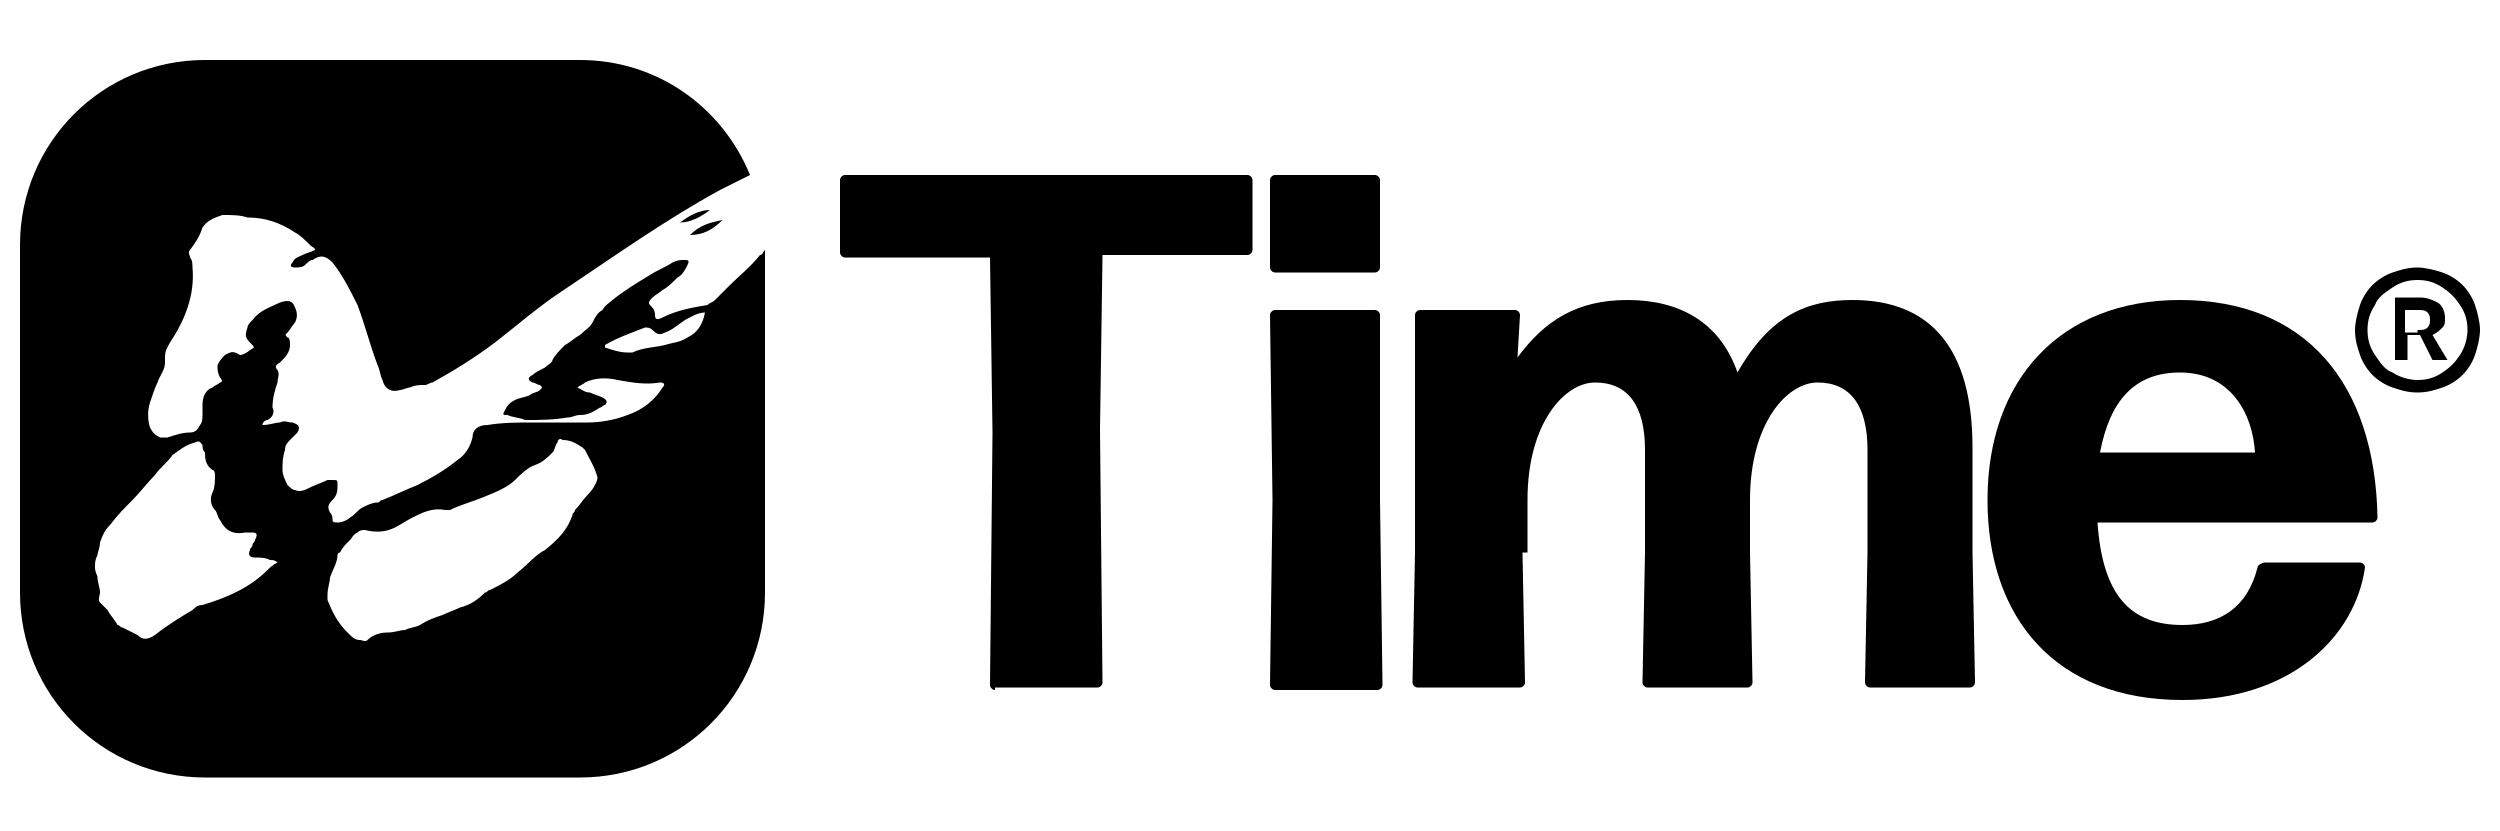
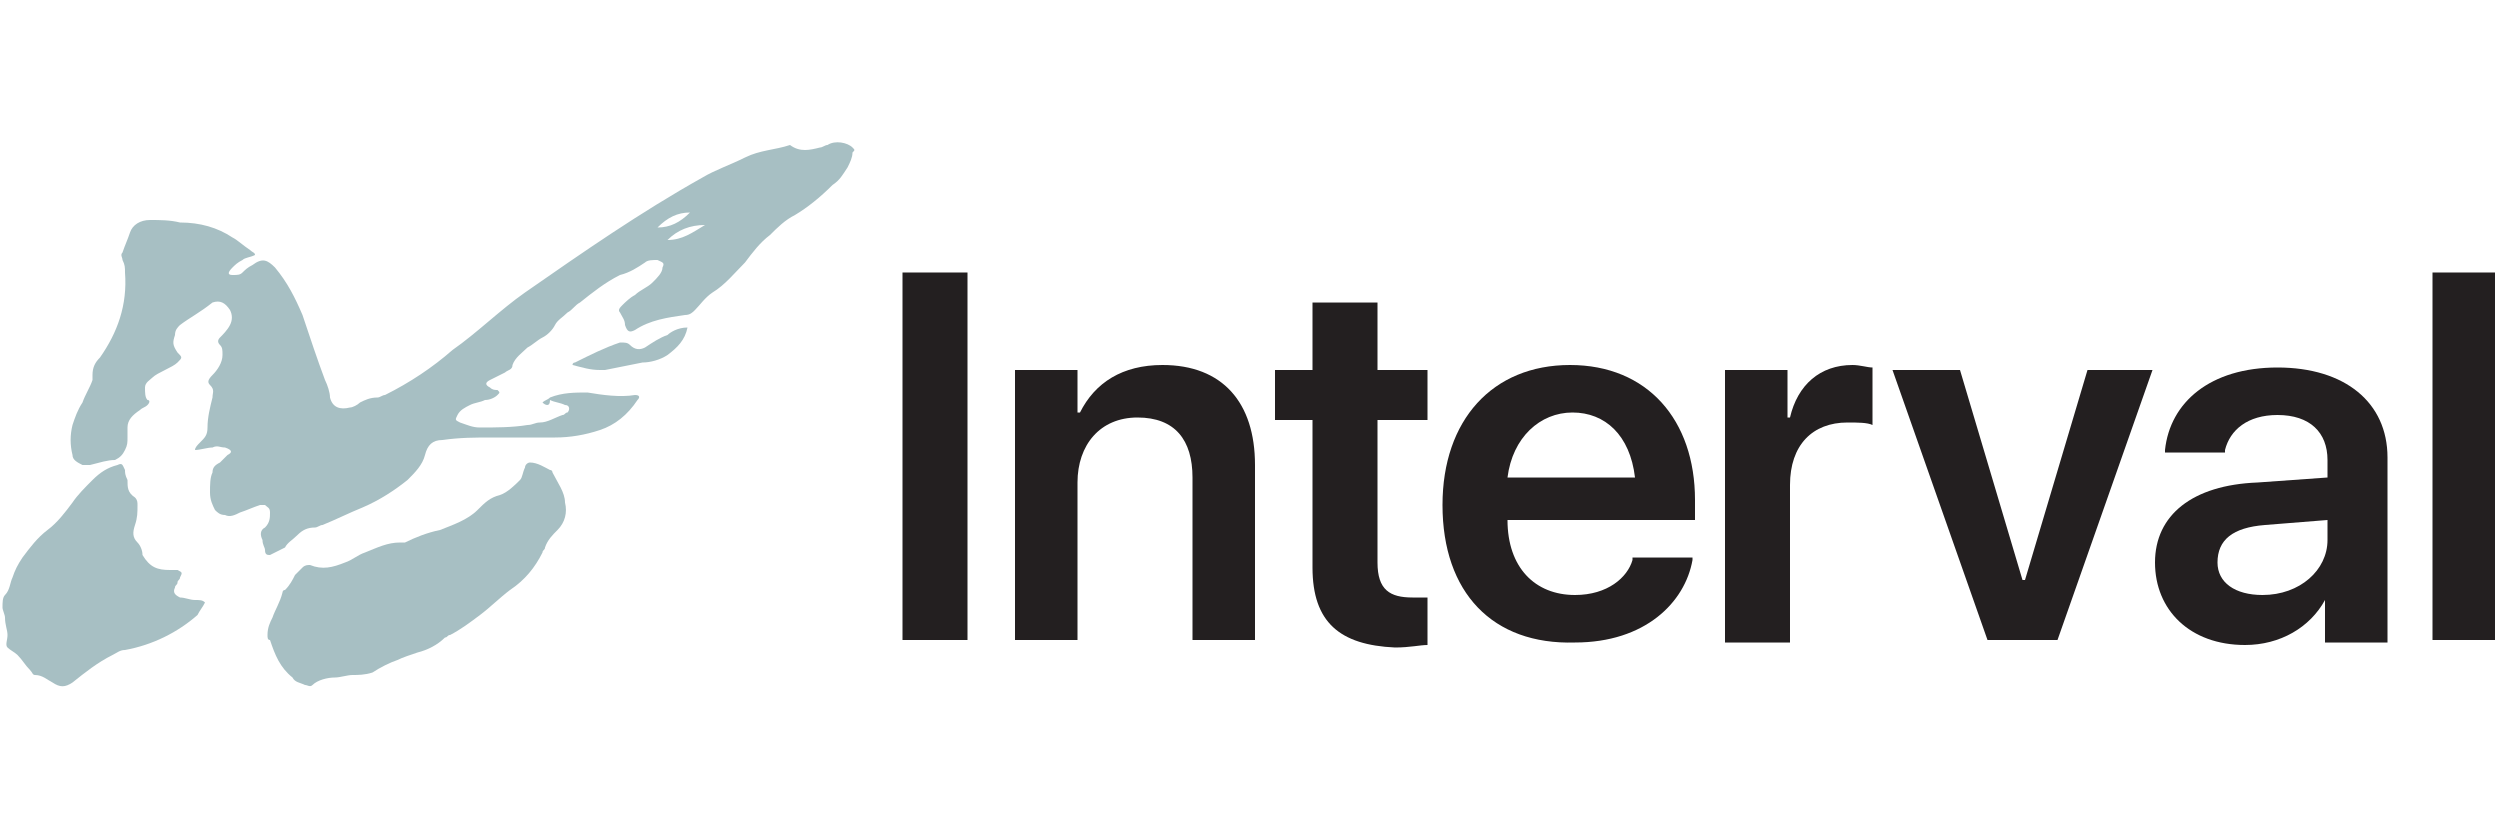
<svg xmlns="http://www.w3.org/2000/svg" version="1.1" id="Layer_1" x="0px" y="0px" viewBox="0 0 100 33.2" style="enable-background:new 0 0 100 33.2;" xml:space="preserve">
+   <style type="text/css">
+ 	.st0{fill:#A7BFC3;}
+ 	.st1{fill:#231F20;}
+ </style>
  <g>
+     <path class="st0" d="M21.7,16.1c0.1-0.1,0.2-0.1,0.3-0.2c0.5-0.2,1-0.2,1.5-0.2c0.6,0.1,1.3,0.2,1.9,0.1c0.2,0,0.2,0.1,0.1,0.2   c-0.4,0.6-0.9,1-1.5,1.2c-0.6,0.2-1.2,0.3-1.8,0.3c-0.8,0-1.6,0-2.5,0c-0.7,0-1.3,0-2,0.1c-0.4,0-0.6,0.2-0.7,0.6   c-0.1,0.4-0.4,0.7-0.7,1c-0.5,0.4-1.1,0.8-1.8,1.1c-0.5,0.2-1.1,0.5-1.6,0.7c-0.1,0-0.2,0.1-0.3,0.1c-0.3,0-0.5,0.1-0.7,0.3   c-0.2,0.2-0.4,0.3-0.5,0.5c-0.2,0.1-0.4,0.2-0.6,0.3c-0.1,0-0.2,0-0.2-0.2c0-0.1-0.1-0.2-0.1-0.4c-0.1-0.2-0.1-0.4,0.1-0.5   c0.2-0.2,0.2-0.4,0.2-0.6c0-0.2-0.1-0.2-0.2-0.3c-0.1,0-0.2,0-0.2,0c-0.3,0.1-0.5,0.2-0.8,0.3c-0.2,0.1-0.4,0.2-0.6,0.1   c-0.2,0-0.3-0.1-0.4-0.2c-0.1-0.2-0.2-0.4-0.2-0.7c0-0.3,0-0.6,0.1-0.8c0-0.2,0.1-0.3,0.3-0.4c0.1-0.1,0.2-0.2,0.3-0.3   C9.3,18.1,9.3,18,9,17.9c-0.2,0-0.3-0.1-0.5,0c-0.2,0-0.5,0.1-0.7,0.1c0-0.1,0.1-0.2,0.2-0.3c0.2-0.2,0.3-0.3,0.3-0.6   c0-0.4,0.1-0.8,0.2-1.2c0-0.2,0.1-0.3-0.1-0.5c-0.1-0.1-0.1-0.2,0.1-0.4c0.2-0.2,0.4-0.5,0.4-0.8c0-0.2,0-0.3-0.1-0.4   c-0.1-0.1-0.1-0.2,0-0.3c0.1-0.1,0.3-0.3,0.4-0.5c0.1-0.2,0.1-0.4,0-0.6c-0.2-0.3-0.4-0.4-0.7-0.3C8,12.5,7.6,12.7,7.2,13   C7.1,13.1,7,13.2,7,13.4c-0.1,0.3-0.1,0.4,0.1,0.7c0.2,0.2,0.2,0.2,0,0.4c-0.1,0.1-0.3,0.2-0.5,0.3c-0.2,0.1-0.4,0.2-0.5,0.3   c-0.1,0.1-0.3,0.2-0.3,0.4c0,0.2,0,0.4,0.1,0.5C6,16,6,16.1,5.9,16.2c-0.1,0.1-0.2,0.1-0.3,0.2c-0.3,0.2-0.5,0.4-0.5,0.7   c0,0.1,0,0.3,0,0.4c0,0.2,0,0.3-0.1,0.5c-0.1,0.2-0.2,0.3-0.4,0.4c-0.3,0-0.6,0.1-1,0.2c-0.1,0-0.2,0-0.3,0   c-0.2-0.1-0.4-0.2-0.4-0.4c-0.1-0.4-0.1-0.8,0-1.2c0.1-0.3,0.2-0.6,0.4-0.9c0.1-0.3,0.3-0.6,0.4-0.9c0-0.1,0-0.2,0-0.2   c0-0.3,0.1-0.5,0.3-0.7c0.7-1,1.1-2.1,1-3.4c0-0.2,0-0.3-0.1-0.5c0-0.1-0.1-0.2,0-0.3c0.1-0.3,0.2-0.5,0.3-0.8C5.3,9,5.6,8.8,6,8.8   c0.4,0,0.8,0,1.2,0.1c0.8,0,1.5,0.2,2.1,0.6C9.5,9.6,9.7,9.8,10,10c0.1,0.1,0.2,0.1,0.2,0.2c-0.2,0.1-0.4,0.1-0.5,0.2   c-0.2,0.1-0.3,0.2-0.4,0.3C9.1,10.9,9.1,11,9.3,11c0.2,0,0.3,0,0.4-0.1c0.1-0.1,0.2-0.2,0.4-0.3c0.4-0.3,0.6-0.2,0.9,0.1   c0.5,0.6,0.8,1.2,1.1,1.9c0.3,0.9,0.6,1.8,0.9,2.6c0.1,0.2,0.2,0.5,0.2,0.7c0.1,0.4,0.4,0.5,0.8,0.4c0.1,0,0.3-0.1,0.4-0.2   c0.2-0.1,0.4-0.2,0.7-0.2c0.1,0,0.2-0.1,0.3-0.1c1-0.5,1.9-1.1,2.7-1.8c1-0.7,1.9-1.6,2.9-2.3c2.3-1.6,4.6-3.2,7.1-4.6   c0.5-0.3,1.1-0.5,1.7-0.8c0.6-0.3,1.2-0.3,1.8-0.5C32,6.1,32.4,6,32.8,5.9c0.1,0,0.2-0.1,0.3-0.1c0.3-0.2,0.8-0.1,1,0.1   c0.1,0.1,0.1,0.1,0,0.2c0,0.2-0.1,0.4-0.2,0.6c-0.2,0.3-0.3,0.5-0.6,0.7c-0.5,0.5-1,0.9-1.5,1.2c-0.4,0.2-0.7,0.5-1,0.8   c-0.4,0.3-0.7,0.7-1,1.1c-0.4,0.4-0.8,0.9-1.3,1.2c-0.3,0.2-0.5,0.5-0.7,0.7c-0.1,0.1-0.2,0.2-0.4,0.2c-0.7,0.1-1.4,0.2-2,0.6   c-0.2,0.1-0.3,0.1-0.4-0.2c0-0.2-0.1-0.3-0.2-0.5c-0.1-0.1,0-0.2,0.1-0.3c0.1-0.1,0.3-0.3,0.5-0.4c0.2-0.2,0.5-0.3,0.7-0.5   c0.2-0.2,0.4-0.4,0.4-0.6c0.1-0.2,0-0.2-0.2-0.3c-0.2,0-0.4,0-0.5,0.1c-0.3,0.2-0.6,0.4-1,0.5c-0.6,0.3-1.1,0.7-1.6,1.1   c-0.2,0.1-0.3,0.3-0.5,0.4c-0.2,0.2-0.4,0.3-0.5,0.5c-0.1,0.2-0.3,0.4-0.5,0.5c-0.2,0.1-0.4,0.3-0.6,0.4c-0.2,0.2-0.5,0.4-0.6,0.7   c0,0.2-0.2,0.2-0.3,0.3c-0.2,0.1-0.4,0.2-0.6,0.3c-0.2,0.1-0.2,0.2,0,0.3c0.1,0.1,0.2,0.1,0.3,0.1c0.1,0.1,0.1,0.1,0,0.2   c-0.1,0.1-0.3,0.2-0.5,0.2c-0.2,0.1-0.4,0.1-0.6,0.2c-0.2,0.1-0.4,0.2-0.5,0.4c-0.1,0.2-0.1,0.2,0.1,0.3c0.3,0.1,0.5,0.2,0.8,0.2   c0.6,0,1.3,0,1.9-0.1c0.2,0,0.3-0.1,0.5-0.1c0.3,0,0.6-0.2,0.9-0.3c0.1,0,0.1-0.1,0.2-0.1c0.1-0.1,0.1-0.3-0.1-0.3   c-0.2-0.1-0.4-0.1-0.6-0.2C22,16.3,21.8,16.2,21.7,16.1z M26.7,9.6c0.6,0,1-0.3,1.5-0.6C27.6,9,27.1,9.2,26.7,9.6z M27.6,8.5   c-0.5,0-0.9,0.2-1.3,0.6C26.8,9.1,27.2,8.9,27.6,8.5z" />
+     <path class="st0" d="M10.7,25.4c0-0.3,0.1-0.5,0.2-0.7c0.1-0.3,0.3-0.6,0.4-1c0,0,0-0.1,0.1-0.1c0.2-0.2,0.3-0.4,0.4-0.6   c0.1-0.1,0.2-0.2,0.3-0.3c0.1-0.1,0.2-0.1,0.3-0.1c0.5,0.2,0.9,0.1,1.4-0.1c0.3-0.1,0.5-0.3,0.8-0.4c0.5-0.2,0.9-0.4,1.4-0.4   c0.1,0,0.1,0,0.2,0c0.4-0.2,0.9-0.4,1.4-0.5c0.5-0.2,1.1-0.4,1.5-0.8c0.3-0.3,0.5-0.5,0.9-0.6c0.3-0.1,0.6-0.4,0.8-0.6   c0.1-0.1,0.1-0.3,0.2-0.5c0-0.1,0.1-0.2,0.2-0.2c0.3,0,0.6,0.2,0.8,0.3c0.1,0,0.1,0.1,0.1,0.1c0.2,0.4,0.5,0.8,0.5,1.2   c0.1,0.4,0,0.8-0.3,1.1c-0.2,0.2-0.4,0.4-0.5,0.7c0,0.1-0.1,0.1-0.1,0.2c-0.3,0.6-0.7,1.1-1.3,1.5c-0.4,0.3-0.8,0.7-1.2,1   c-0.4,0.3-0.8,0.6-1.2,0.8c-0.1,0-0.1,0.1-0.2,0.1c-0.3,0.3-0.7,0.5-1.1,0.6c-0.3,0.1-0.6,0.2-0.8,0.3c-0.3,0.1-0.7,0.3-1,0.5   C14.6,27,14.3,27,14.1,27c-0.2,0-0.5,0.1-0.7,0.1c-0.3,0-0.7,0.1-0.9,0.3c-0.1,0.1-0.2,0-0.3,0c-0.2-0.1-0.4-0.1-0.5-0.3   c-0.5-0.4-0.7-0.9-0.9-1.5C10.7,25.6,10.7,25.5,10.7,25.4z" />
+     <path class="st0" d="M8.2,24.1c-0.1,0.2-0.2,0.3-0.3,0.5C7.1,25.3,6.1,25.8,5,26c-0.2,0-0.3,0.1-0.5,0.2c-0.6,0.3-1.1,0.7-1.6,1.1   c-0.3,0.2-0.5,0.2-0.8,0c-0.2-0.1-0.4-0.3-0.7-0.3c-0.1,0-0.1-0.1-0.2-0.2c-0.2-0.2-0.3-0.4-0.5-0.6c-0.1-0.1-0.3-0.2-0.4-0.3   c-0.1-0.1,0-0.3,0-0.5c0-0.2-0.1-0.4-0.1-0.7c0-0.1-0.1-0.3-0.1-0.4c0-0.2,0-0.4,0.1-0.5c0.2-0.2,0.2-0.5,0.3-0.7   c0.1-0.3,0.2-0.5,0.4-0.8c0.3-0.4,0.6-0.8,1-1.1c0.4-0.3,0.7-0.7,1-1.1c0.2-0.3,0.5-0.6,0.8-0.9c0.3-0.3,0.6-0.5,1-0.6   c0.2-0.1,0.2,0,0.3,0.2c0,0.1,0,0.2,0.1,0.4c0,0.3,0,0.5,0.3,0.7c0.1,0.1,0.1,0.2,0.1,0.3c0,0.3,0,0.5-0.1,0.8   c-0.1,0.3-0.1,0.5,0.1,0.7c0.1,0.1,0.2,0.3,0.2,0.5c0.3,0.5,0.6,0.6,1.1,0.6c0.1,0,0.2,0,0.3,0c0.2,0.1,0.2,0.1,0.1,0.3   c0,0.1-0.1,0.1-0.1,0.2c0,0.1-0.1,0.1-0.1,0.2c-0.1,0.2,0,0.3,0.2,0.4c0.2,0,0.4,0.1,0.6,0.1C8,24,8.1,24,8.2,24.1z" />
+     <path class="st0" d="M27.5,13.1c-0.1,0.5-0.4,0.8-0.8,1.1c-0.3,0.2-0.7,0.3-1,0.3c-0.5,0.1-1,0.2-1.5,0.3c-0.1,0-0.1,0-0.2,0   c-0.4,0-0.7-0.1-1.1-0.2c0,0,0-0.1,0.1-0.1c0.6-0.3,1.2-0.6,1.8-0.8c0.2,0,0.3,0,0.4,0.1c0.2,0.2,0.4,0.2,0.6,0.1   c0.3-0.2,0.6-0.4,0.9-0.5C26.8,13.3,27.1,13.1,27.5,13.1z" />
    <g>
-       <path d="M39.8,27.6c-0.1,0-0.2-0.1-0.2-0.2l0.1-10.1l-0.1-7h-5.8c-0.1,0-0.2-0.1-0.2-0.2V7.2c0-0.1,0.1-0.2,0.2-0.2h16.1    c0.1,0,0.2,0.1,0.2,0.2V10c0,0.1-0.1,0.2-0.2,0.2h-5.8l-0.1,7l0.1,10.1c0,0.1-0.1,0.2-0.2,0.2H39.8z" />
-       <path d="M51,10.9c-0.1,0-0.2-0.1-0.2-0.2V7.2c0-0.1,0.1-0.2,0.2-0.2h4c0.1,0,0.2,0.1,0.2,0.2v3.5c0,0.1-0.1,0.2-0.2,0.2H51z     M51,27.6c-0.1,0-0.2-0.1-0.2-0.2l0.1-7.4l-0.1-7.4c0-0.1,0.1-0.2,0.2-0.2h4c0.1,0,0.2,0.1,0.2,0.2L55.2,20l0.1,7.4    c0,0.1-0.1,0.2-0.2,0.2H51z" />
-       <path d="M60.9,22.1l0.1,5.2c0,0.1-0.1,0.2-0.2,0.2h-4.1c-0.1,0-0.2-0.1-0.2-0.2l0.1-5.2v-9.5c0-0.1,0.1-0.2,0.2-0.2h3.8    c0.1,0,0.2,0.1,0.2,0.2l-0.1,1.7c1.1-1.5,2.4-2.3,4.4-2.3c2.1,0,3.7,0.9,4.4,2.9c1.3-2.3,2.8-2.9,4.6-2.9c3.1,0,4.8,1.9,4.8,5.9    v4.2l0.1,5.2c0,0.1-0.1,0.2-0.2,0.2h-4c-0.1,0-0.2-0.1-0.2-0.2l0.1-5.2V18c0-1.8-0.7-2.7-2-2.7c-1.2,0-2.7,1.6-2.7,4.7v2.1    l0.1,5.2c0,0.1-0.1,0.2-0.2,0.2h-4c-0.1,0-0.2-0.1-0.2-0.2l0.1-5.2V18c0-1.8-0.7-2.7-2-2.7c-1.2,0-2.7,1.6-2.7,4.7V22.1z" />
-       <path d="M94.4,22.5c0.1,0,0.2,0.1,0.2,0.2c-0.4,2.8-3,5.3-7.3,5.3c-5.1,0-7.8-3.3-7.8-8c0-4.8,2.9-8,7.7-8c5,0,7.8,3.3,7.9,8.7    c0,0.1-0.1,0.2-0.2,0.2H83.9c0.2,2.9,1.3,4.1,3.4,4.1c1.5,0,2.6-0.7,3-2.3c0-0.1,0.2-0.2,0.3-0.2H94.4z M87.2,14.9    c-1.8,0-2.8,1.1-3.2,3.2h6.2C90.1,16.5,89.2,14.9,87.2,14.9z" />
-       <path d="M99.2,13.2c0,0.3-0.1,0.7-0.2,1c-0.1,0.3-0.3,0.6-0.5,0.8s-0.5,0.4-0.8,0.5c-0.3,0.1-0.6,0.2-1,0.2h0    c-0.4,0-0.7-0.1-1-0.2c-0.3-0.1-0.6-0.3-0.8-0.5c-0.2-0.2-0.4-0.5-0.5-0.8c-0.1-0.3-0.2-0.6-0.2-1v0c0-0.3,0.1-0.7,0.2-1    c0.1-0.3,0.3-0.6,0.5-0.8c0.2-0.2,0.5-0.4,0.8-0.5c0.3-0.1,0.6-0.2,1-0.2h0c0.3,0,0.7,0.1,1,0.2c0.3,0.1,0.6,0.3,0.8,0.5    c0.2,0.2,0.4,0.5,0.5,0.8C99.1,12.5,99.2,12.9,99.2,13.2L99.2,13.2z M98.4,12.2c-0.2-0.3-0.4-0.5-0.7-0.7c-0.3-0.2-0.6-0.3-1-0.3    h0c-0.4,0-0.7,0.1-1,0.3c-0.3,0.2-0.6,0.4-0.7,0.7c-0.2,0.3-0.3,0.6-0.3,1v0c0,0.4,0.1,0.7,0.3,1c0.2,0.3,0.4,0.6,0.7,0.7    c0.3,0.2,0.7,0.3,1,0.3h0c0.4,0,0.7-0.1,1-0.3c0.3-0.2,0.5-0.4,0.7-0.7c0.2-0.3,0.3-0.7,0.3-1v0C98.7,12.8,98.6,12.5,98.4,12.2z     M95.7,11.9h1.1c0.3,0,0.5,0.1,0.7,0.2c0.2,0.1,0.3,0.4,0.3,0.6c0,0.2,0,0.3-0.1,0.4c-0.1,0.1-0.2,0.2-0.4,0.3l0.6,1h-0.6l-0.5-1    c0,0,0,0,0,0c0,0,0,0,0,0h-0.5v1h-0.5V11.9z M96.7,13.2c0.2,0,0.3,0,0.4-0.1c0.1-0.1,0.1-0.2,0.1-0.3v0c0-0.1,0-0.2-0.1-0.3    c-0.1-0.1-0.2-0.1-0.4-0.1h-0.5v0.9H96.7z" />
-     </g>
-     <g>
-       <g>
-         <path d="M29.2,11.4c-0.2,0.2-0.4,0.4-0.6,0.6c-0.1,0.1-0.2,0.1-0.3,0.2c-0.6,0.1-1.2,0.2-1.8,0.5c-0.2,0.1-0.3,0.1-0.3-0.1     c0-0.2-0.1-0.3-0.2-0.4c-0.1-0.1,0-0.2,0.1-0.3c0.1-0.1,0.3-0.2,0.4-0.3c0.2-0.1,0.4-0.3,0.6-0.5c0.2-0.1,0.3-0.3,0.4-0.5     c0.1-0.2,0-0.2-0.1-0.2c-0.2,0-0.3,0-0.5,0.1c-0.3,0.2-0.6,0.3-0.9,0.5c-0.5,0.3-1,0.6-1.5,1c-0.1,0.1-0.3,0.2-0.4,0.4     c-0.2,0.1-0.3,0.3-0.4,0.5c-0.1,0.2-0.3,0.3-0.5,0.5c-0.2,0.1-0.4,0.3-0.6,0.4c-0.2,0.2-0.4,0.4-0.5,0.6c0,0.1-0.2,0.2-0.3,0.3     c-0.2,0.1-0.4,0.2-0.5,0.3c-0.2,0.1-0.2,0.2,0,0.3c0.1,0,0.2,0.1,0.3,0.1c0.1,0.1,0.1,0.1,0,0.2c-0.1,0.1-0.3,0.1-0.4,0.2     c-0.2,0.1-0.4,0.1-0.6,0.2c-0.2,0.1-0.3,0.2-0.4,0.4c-0.1,0.2-0.1,0.2,0.1,0.2c0.2,0.1,0.5,0.1,0.7,0.2c0.6,0,1.1,0,1.7-0.1     c0.2,0,0.3-0.1,0.5-0.1c0.3,0,0.5-0.1,0.8-0.3c0.1,0,0.1-0.1,0.2-0.1c0.1-0.1,0.1-0.2-0.1-0.3c-0.2-0.1-0.3-0.1-0.5-0.2     c-0.2,0-0.3-0.1-0.5-0.2c0.1-0.1,0.2-0.1,0.3-0.2c0.4-0.2,0.9-0.2,1.3-0.1c0.6,0.1,1.1,0.2,1.7,0.1c0.2,0,0.2,0.1,0.1,0.2     c-0.3,0.5-0.8,0.9-1.4,1.1c-0.5,0.2-1.1,0.3-1.6,0.3c-0.7,0-1.5,0-2.2,0c-0.6,0-1.2,0-1.8,0.1c-0.4,0-0.6,0.2-0.6,0.5     c-0.1,0.4-0.3,0.7-0.6,0.9c-0.5,0.4-1,0.7-1.6,1c-0.5,0.2-0.9,0.4-1.4,0.6c-0.1,0-0.1,0.1-0.2,0.1c-0.2,0-0.4,0.1-0.6,0.2     c-0.2,0.1-0.3,0.3-0.5,0.4c-0.1,0.1-0.3,0.2-0.5,0.2c-0.1,0-0.2,0-0.2-0.1c0-0.1,0-0.2-0.1-0.3c-0.1-0.2-0.1-0.3,0.1-0.5     c0.2-0.2,0.2-0.4,0.2-0.6c0-0.2,0-0.2-0.2-0.2c-0.1,0-0.1,0-0.2,0c-0.2,0.1-0.5,0.2-0.7,0.3c-0.2,0.1-0.4,0.2-0.6,0.1     c-0.1,0-0.2-0.1-0.3-0.2c-0.1-0.2-0.2-0.4-0.2-0.6c0-0.3,0-0.5,0.1-0.8c0-0.2,0.1-0.3,0.2-0.4c0.1-0.1,0.2-0.2,0.3-0.3     c0.1-0.2,0.1-0.3-0.2-0.4c-0.2,0-0.3-0.1-0.5,0c-0.2,0-0.4,0.1-0.7,0.1c0-0.1,0.1-0.2,0.2-0.2c0.2-0.1,0.3-0.3,0.2-0.5     c0-0.4,0.1-0.7,0.2-1c0-0.2,0.1-0.3,0-0.5c-0.1-0.1-0.1-0.2,0.1-0.3c0.2-0.2,0.4-0.4,0.4-0.7c0-0.1,0-0.3-0.1-0.3     c-0.1-0.1-0.1-0.1,0-0.2c0.1-0.1,0.2-0.3,0.3-0.4c0.1-0.2,0.1-0.4,0-0.6c-0.1-0.3-0.3-0.3-0.6-0.2c-0.4,0.2-0.8,0.3-1.1,0.7     c-0.1,0.1-0.2,0.2-0.2,0.3c-0.1,0.3-0.1,0.4,0.1,0.6c0.2,0.2,0.2,0.2,0,0.3c-0.1,0.1-0.3,0.2-0.4,0.2C9.3,14,9.2,14.1,9,14.2     c-0.1,0.1-0.2,0.2-0.3,0.4c0,0.2,0,0.3,0.1,0.5c0.1,0.1,0.1,0.2,0,0.2c-0.1,0.1-0.2,0.1-0.3,0.2c-0.3,0.1-0.4,0.4-0.4,0.7     c0,0.1,0,0.3,0,0.4c0,0.1,0,0.3-0.1,0.4c-0.1,0.2-0.2,0.3-0.4,0.3c-0.3,0-0.6,0.1-0.9,0.2c-0.1,0-0.2,0-0.3,0     c-0.2-0.1-0.3-0.2-0.4-0.4c-0.1-0.3-0.1-0.7,0-1c0.1-0.3,0.2-0.6,0.3-0.8c0.1-0.3,0.3-0.5,0.3-0.8c0-0.1,0-0.1,0-0.2     c0-0.3,0.1-0.4,0.2-0.6c0.6-0.9,1-1.9,0.9-3c0-0.1,0-0.3-0.1-0.4c0-0.1-0.1-0.2,0-0.3C7.9,9.6,8,9.4,8.1,9.1     c0.2-0.3,0.5-0.4,0.8-0.5c0.4,0,0.7,0,1,0.1c0.7,0,1.3,0.2,1.9,0.6c0.2,0.1,0.4,0.3,0.6,0.5c0.1,0.1,0.2,0.1,0.2,0.2     c-0.2,0.1-0.3,0.1-0.5,0.2c-0.2,0.1-0.3,0.1-0.4,0.3c-0.1,0.1-0.1,0.2,0.1,0.2c0.1,0,0.3,0,0.4-0.1c0.1-0.1,0.2-0.2,0.3-0.2     c0.3-0.2,0.5-0.2,0.8,0.1c0.4,0.5,0.7,1.1,1,1.7c0.3,0.8,0.5,1.6,0.8,2.4c0.1,0.2,0.1,0.4,0.2,0.6c0.1,0.4,0.4,0.5,0.7,0.4     c0.1,0,0.3-0.1,0.4-0.1c0.2-0.1,0.4-0.1,0.6-0.1c0.1,0,0.2-0.1,0.3-0.1c0.9-0.5,1.7-1,2.5-1.6c0.9-0.7,1.7-1.4,2.6-2     c2.1-1.4,4.2-2.9,6.4-4.1c0.4-0.2,0.8-0.4,1.2-0.6c-1.1-2.7-3.7-4.6-6.8-4.6h-15c-4.1,0-7.4,3.3-7.4,7.4v13.9     c0,4.1,3.3,7.4,7.4,7.4h15c4.1,0,7.4-3.3,7.4-7.4V10c-0.1,0.1-0.1,0.2-0.2,0.2C30,10.7,29.6,11,29.2,11.4z M10.7,22.8     c-0.7,0.7-1.6,1.1-2.6,1.4c-0.2,0-0.3,0.1-0.4,0.2c-0.5,0.3-1,0.6-1.5,1c-0.3,0.2-0.5,0.2-0.7,0c-0.2-0.1-0.4-0.2-0.6-0.3     c-0.1,0-0.1-0.1-0.2-0.1c-0.1-0.2-0.3-0.4-0.4-0.6c-0.1-0.1-0.2-0.2-0.3-0.3c-0.1-0.1,0-0.3,0-0.4c0-0.2-0.1-0.4-0.1-0.6     c0-0.1-0.1-0.2-0.1-0.4c0-0.2,0-0.3,0.1-0.5C3.9,22.1,4,21.9,4,21.7c0.1-0.3,0.2-0.5,0.4-0.7c0.3-0.4,0.6-0.7,0.9-1     c0.3-0.3,0.6-0.7,0.9-1c0.2-0.3,0.5-0.5,0.7-0.8c0.3-0.2,0.5-0.4,0.9-0.5c0.2-0.1,0.2,0,0.3,0.1c0,0.1,0,0.2,0.1,0.3     c0,0.2,0,0.5,0.3,0.7c0.1,0,0.1,0.2,0.1,0.2c0,0.2,0,0.5-0.1,0.7c-0.1,0.2-0.1,0.5,0.1,0.7c0.1,0.1,0.1,0.3,0.2,0.4     c0.2,0.4,0.5,0.6,1,0.5c0.1,0,0.2,0,0.3,0c0.2,0,0.2,0.1,0.1,0.3c0,0.1-0.1,0.1-0.1,0.2c0,0.1-0.1,0.1-0.1,0.2     c-0.1,0.2,0,0.3,0.2,0.3c0.2,0,0.4,0,0.6,0.1c0.1,0,0.2,0,0.3,0.1C10.9,22.6,10.8,22.7,10.7,22.8z M23.5,19.8     c-0.2,0.2-0.3,0.4-0.5,0.6c0,0.1-0.1,0.1-0.1,0.2c-0.2,0.6-0.6,1-1.1,1.4c-0.4,0.2-0.7,0.6-1.1,0.9c-0.3,0.3-0.7,0.5-1.1,0.7     c-0.1,0-0.1,0.1-0.2,0.1c-0.3,0.3-0.6,0.5-1,0.6c-0.2,0.1-0.5,0.2-0.7,0.3c-0.3,0.1-0.6,0.2-0.9,0.4c-0.2,0.1-0.4,0.1-0.6,0.2     c-0.2,0-0.4,0.1-0.7,0.1c-0.3,0-0.6,0.1-0.8,0.3c-0.1,0.1-0.2,0-0.3,0c-0.2,0-0.3-0.1-0.5-0.3c-0.4-0.4-0.6-0.8-0.8-1.3     c0-0.1,0-0.2,0-0.2c0-0.3,0.1-0.5,0.1-0.7c0.1-0.3,0.3-0.6,0.3-0.9c0,0,0-0.1,0.1-0.1c0.1-0.2,0.2-0.3,0.4-0.5     c0.1-0.1,0.1-0.2,0.3-0.3c0.1-0.1,0.2-0.1,0.3-0.1c0.4,0.1,0.8,0.1,1.2-0.1c0.2-0.1,0.5-0.3,0.7-0.4c0.4-0.2,0.8-0.4,1.3-0.3     c0.1,0,0.1,0,0.2,0c0.4-0.2,0.8-0.3,1.3-0.5c0.5-0.2,1-0.4,1.3-0.7c0.2-0.2,0.5-0.5,0.8-0.6c0.3-0.1,0.5-0.3,0.7-0.5     c0.1-0.1,0.1-0.3,0.2-0.4c0-0.1,0.1-0.2,0.2-0.1c0.3,0,0.5,0.1,0.8,0.3c0,0,0.1,0.1,0.1,0.1c0.2,0.4,0.4,0.7,0.5,1.1     C23.9,19.2,23.8,19.5,23.5,19.8z M27.5,13.5c-0.3,0.2-0.6,0.2-0.9,0.3c-0.4,0.1-0.9,0.1-1.3,0.3c-0.1,0-0.1,0-0.2,0     c-0.3,0-0.6-0.1-0.9-0.2c0,0,0-0.1,0-0.1c0.5-0.3,1.1-0.5,1.6-0.7c0.1,0,0.2,0,0.3,0.1c0.2,0.2,0.3,0.2,0.5,0.1     c0.3-0.1,0.5-0.3,0.8-0.5c0.2-0.1,0.5-0.3,0.8-0.3C28.1,13,27.9,13.3,27.5,13.5z" />
-       </g>
-       <g>
-         <path d="M28.4,8.4c-0.4,0-0.8,0.2-1.2,0.5C27.6,8.9,28,8.7,28.4,8.4z" />
-       </g>
-       <g>
-         <path d="M27.6,9.4c0.5,0,0.9-0.2,1.3-0.6C28.4,8.9,28,9,27.6,9.4z" />
-       </g>
+       <path class="st1" d="M36.1,10.9h2.6v14.7h-2.6V10.9z" />
+       <path class="st1" d="M40.6,14.8h2.5v1.7h0.1c0.6-1.2,1.7-1.9,3.3-1.9c2.4,0,3.7,1.5,3.7,4v7h-2.5v-6.5c0-1.5-0.7-2.4-2.2-2.4    c-1.5,0-2.4,1.1-2.4,2.6v6.3h-2.5V14.8z" />
+       <path class="st1" d="M52.5,22.7v-5.9H51v-2h1.5v-2.7h2.6v2.7h2v2h-2v5.7c0,1.1,0.5,1.4,1.4,1.4c0.2,0,0.4,0,0.6,0v1.9    c-0.3,0-0.7,0.1-1.3,0.1C53.6,25.8,52.5,24.9,52.5,22.7z" />
+       <path class="st1" d="M57.7,20.2L57.7,20.2c0-3.4,2-5.6,5.1-5.6s5,2.2,5,5.4v0.8h-7.5c0,1.9,1.1,3,2.7,3c1.3,0,2.1-0.7,2.3-1.4    l0-0.1h2.4l0,0.1c-0.3,1.7-1.9,3.3-4.7,3.3C59.7,25.8,57.7,23.7,57.7,20.2z M60.3,19.1h5.1c-0.2-1.7-1.2-2.6-2.5-2.6    S60.5,17.5,60.3,19.1z" />
+       <path class="st1" d="M69,14.8h2.5v1.9h0.1c0.3-1.3,1.2-2.1,2.5-2.1c0.3,0,0.6,0.1,0.8,0.1V17c-0.2-0.1-0.6-0.1-1-0.1    c-1.4,0-2.3,0.9-2.3,2.5v6.3H69V14.8z" />
+       <path class="st1" d="M75.7,14.8h2.7l2.5,8.4h0.1l2.5-8.4h2.6l-3.8,10.8h-2.8L75.7,14.8z" />
+       <path class="st1" d="M86.2,22.5L86.2,22.5c0-1.9,1.5-3.1,4.1-3.2l2.8-0.2v-0.7c0-1.1-0.7-1.8-2-1.8c-1.2,0-1.9,0.6-2.1,1.4l0,0.1    h-2.4l0-0.1c0.2-1.9,1.8-3.3,4.5-3.3c2.7,0,4.4,1.4,4.4,3.6v7.4h-2.5v-1.7H93c-0.6,1.1-1.8,1.8-3.2,1.8    C87.6,25.8,86.2,24.4,86.2,22.5z M90.5,23.8c1.5,0,2.6-1,2.6-2.2v-0.8l-2.5,0.2c-1.3,0.1-1.9,0.6-1.9,1.5v0    C88.7,23.3,89.4,23.8,90.5,23.8z" />
+       <path class="st1" d="M97.3,10.9h2.5v14.7h-2.5V10.9z" />
    </g>
  </g>
</svg>
